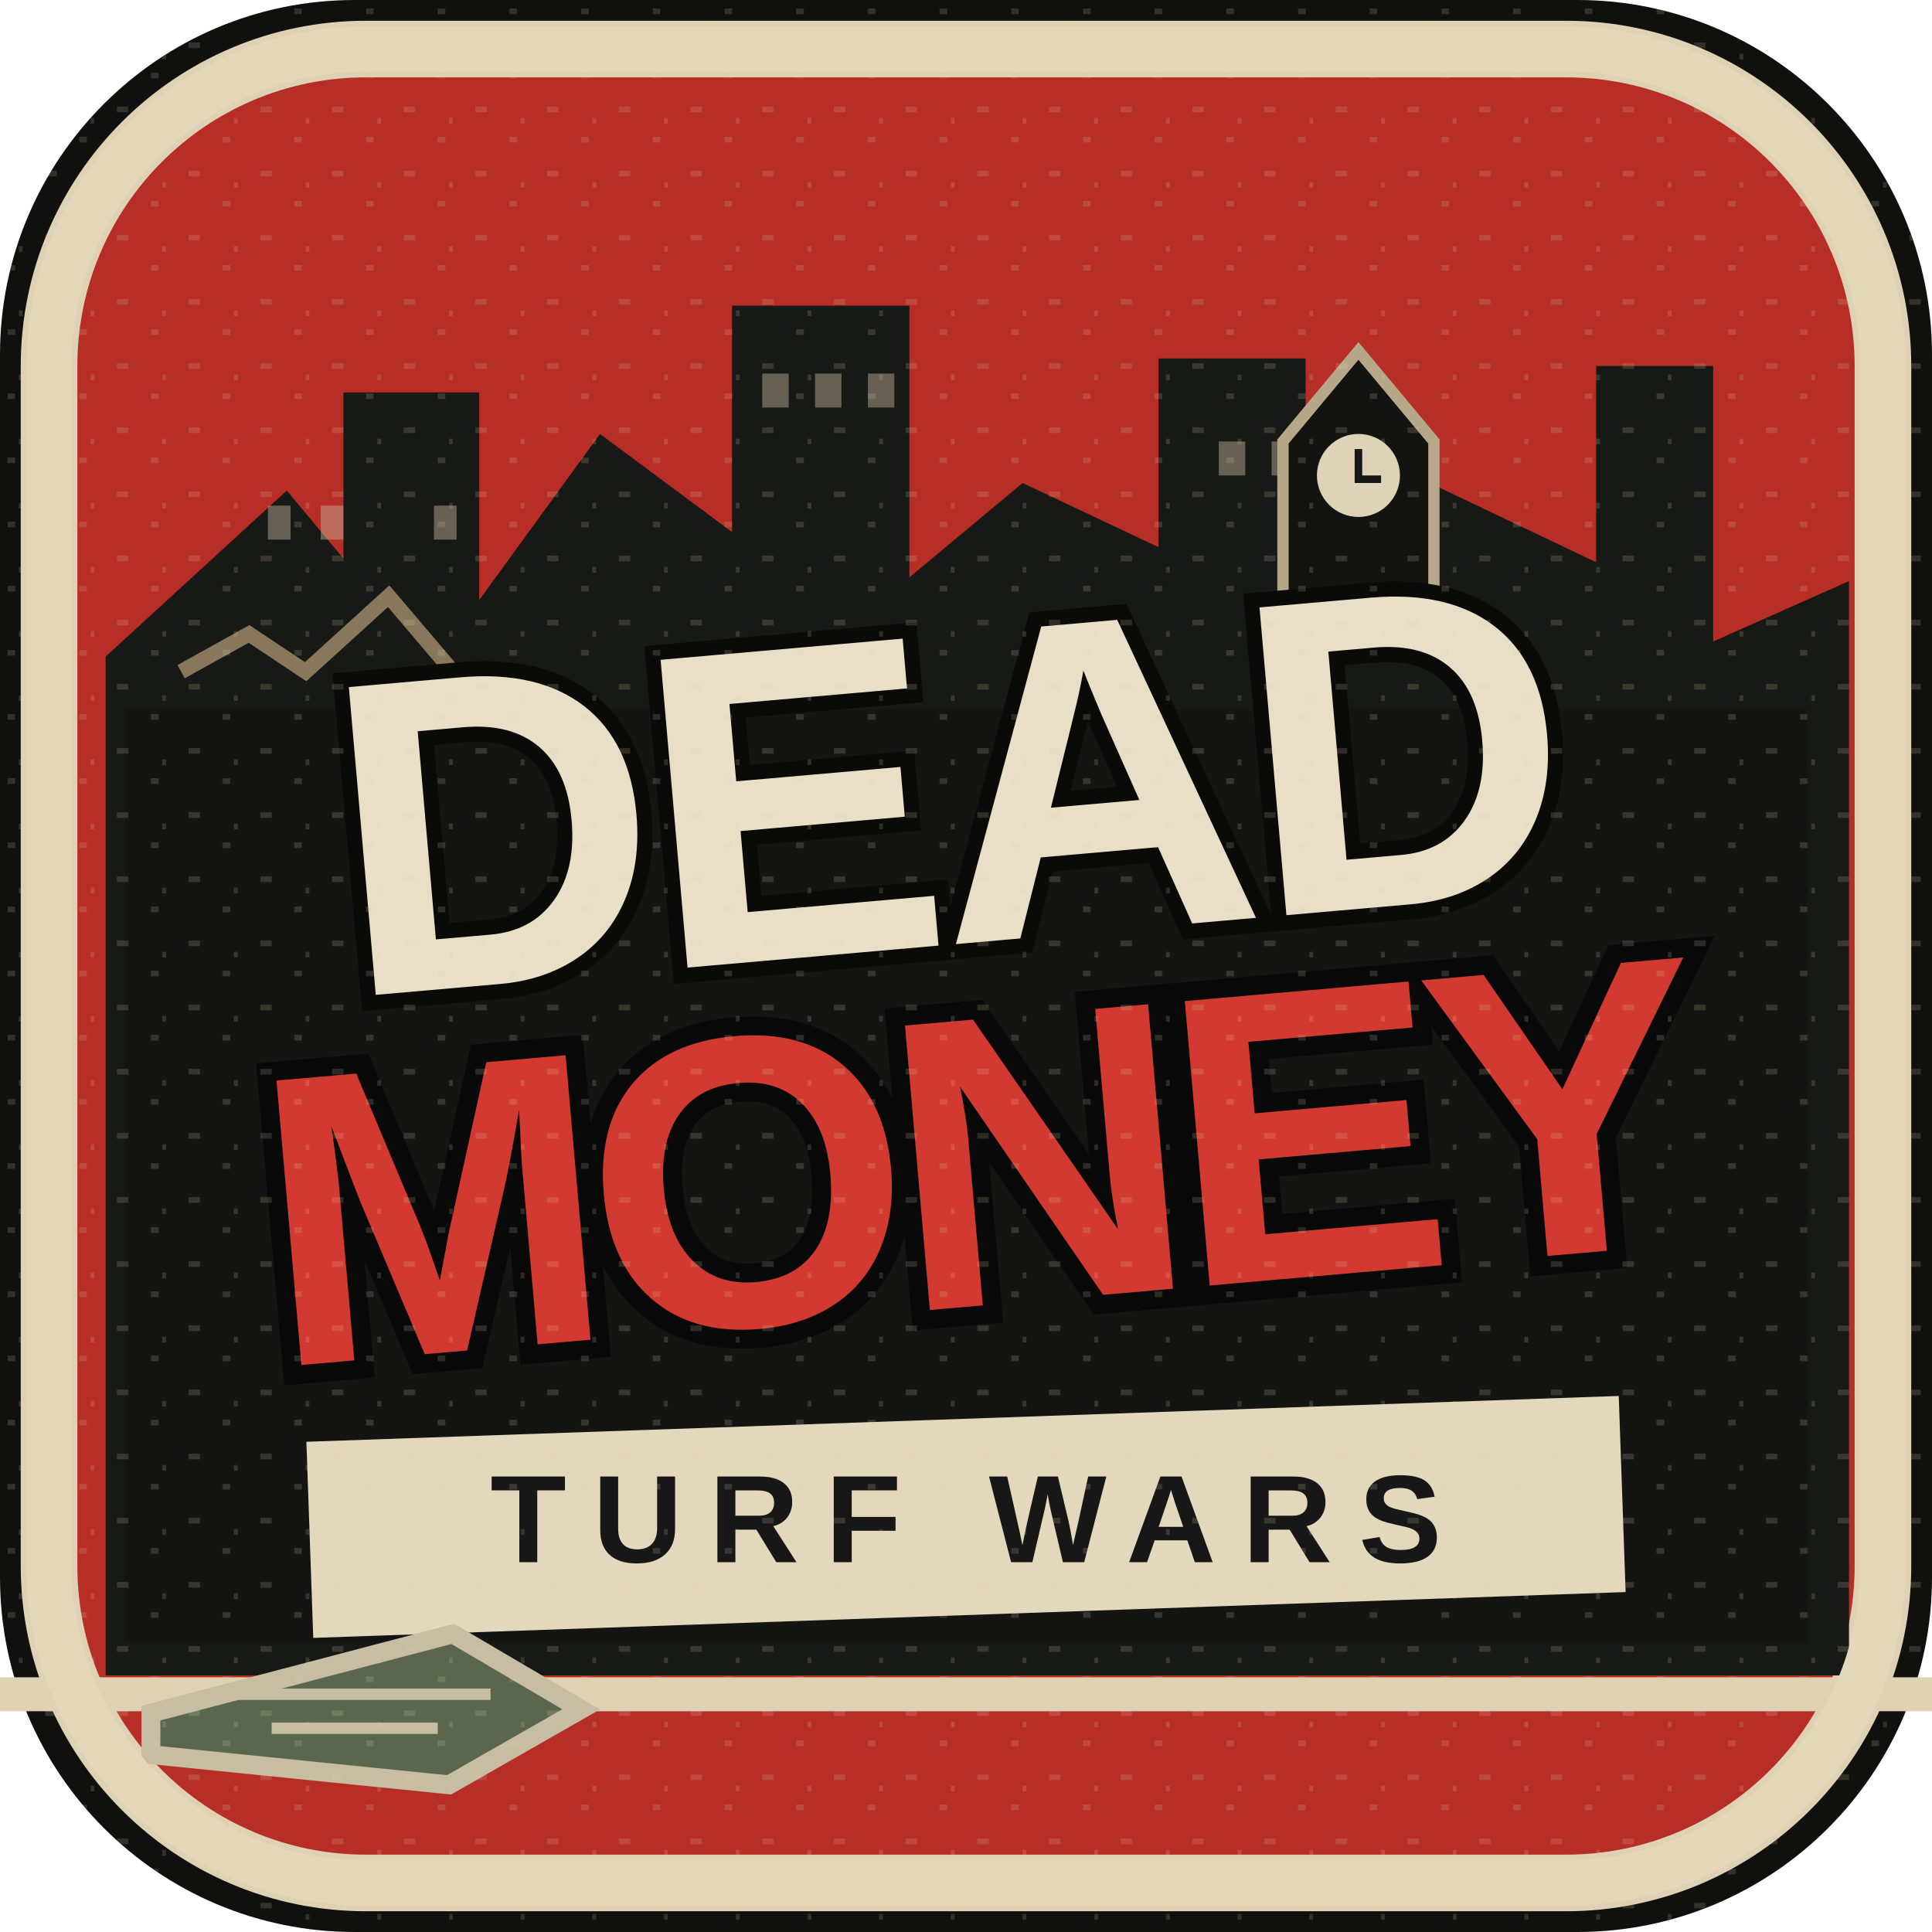
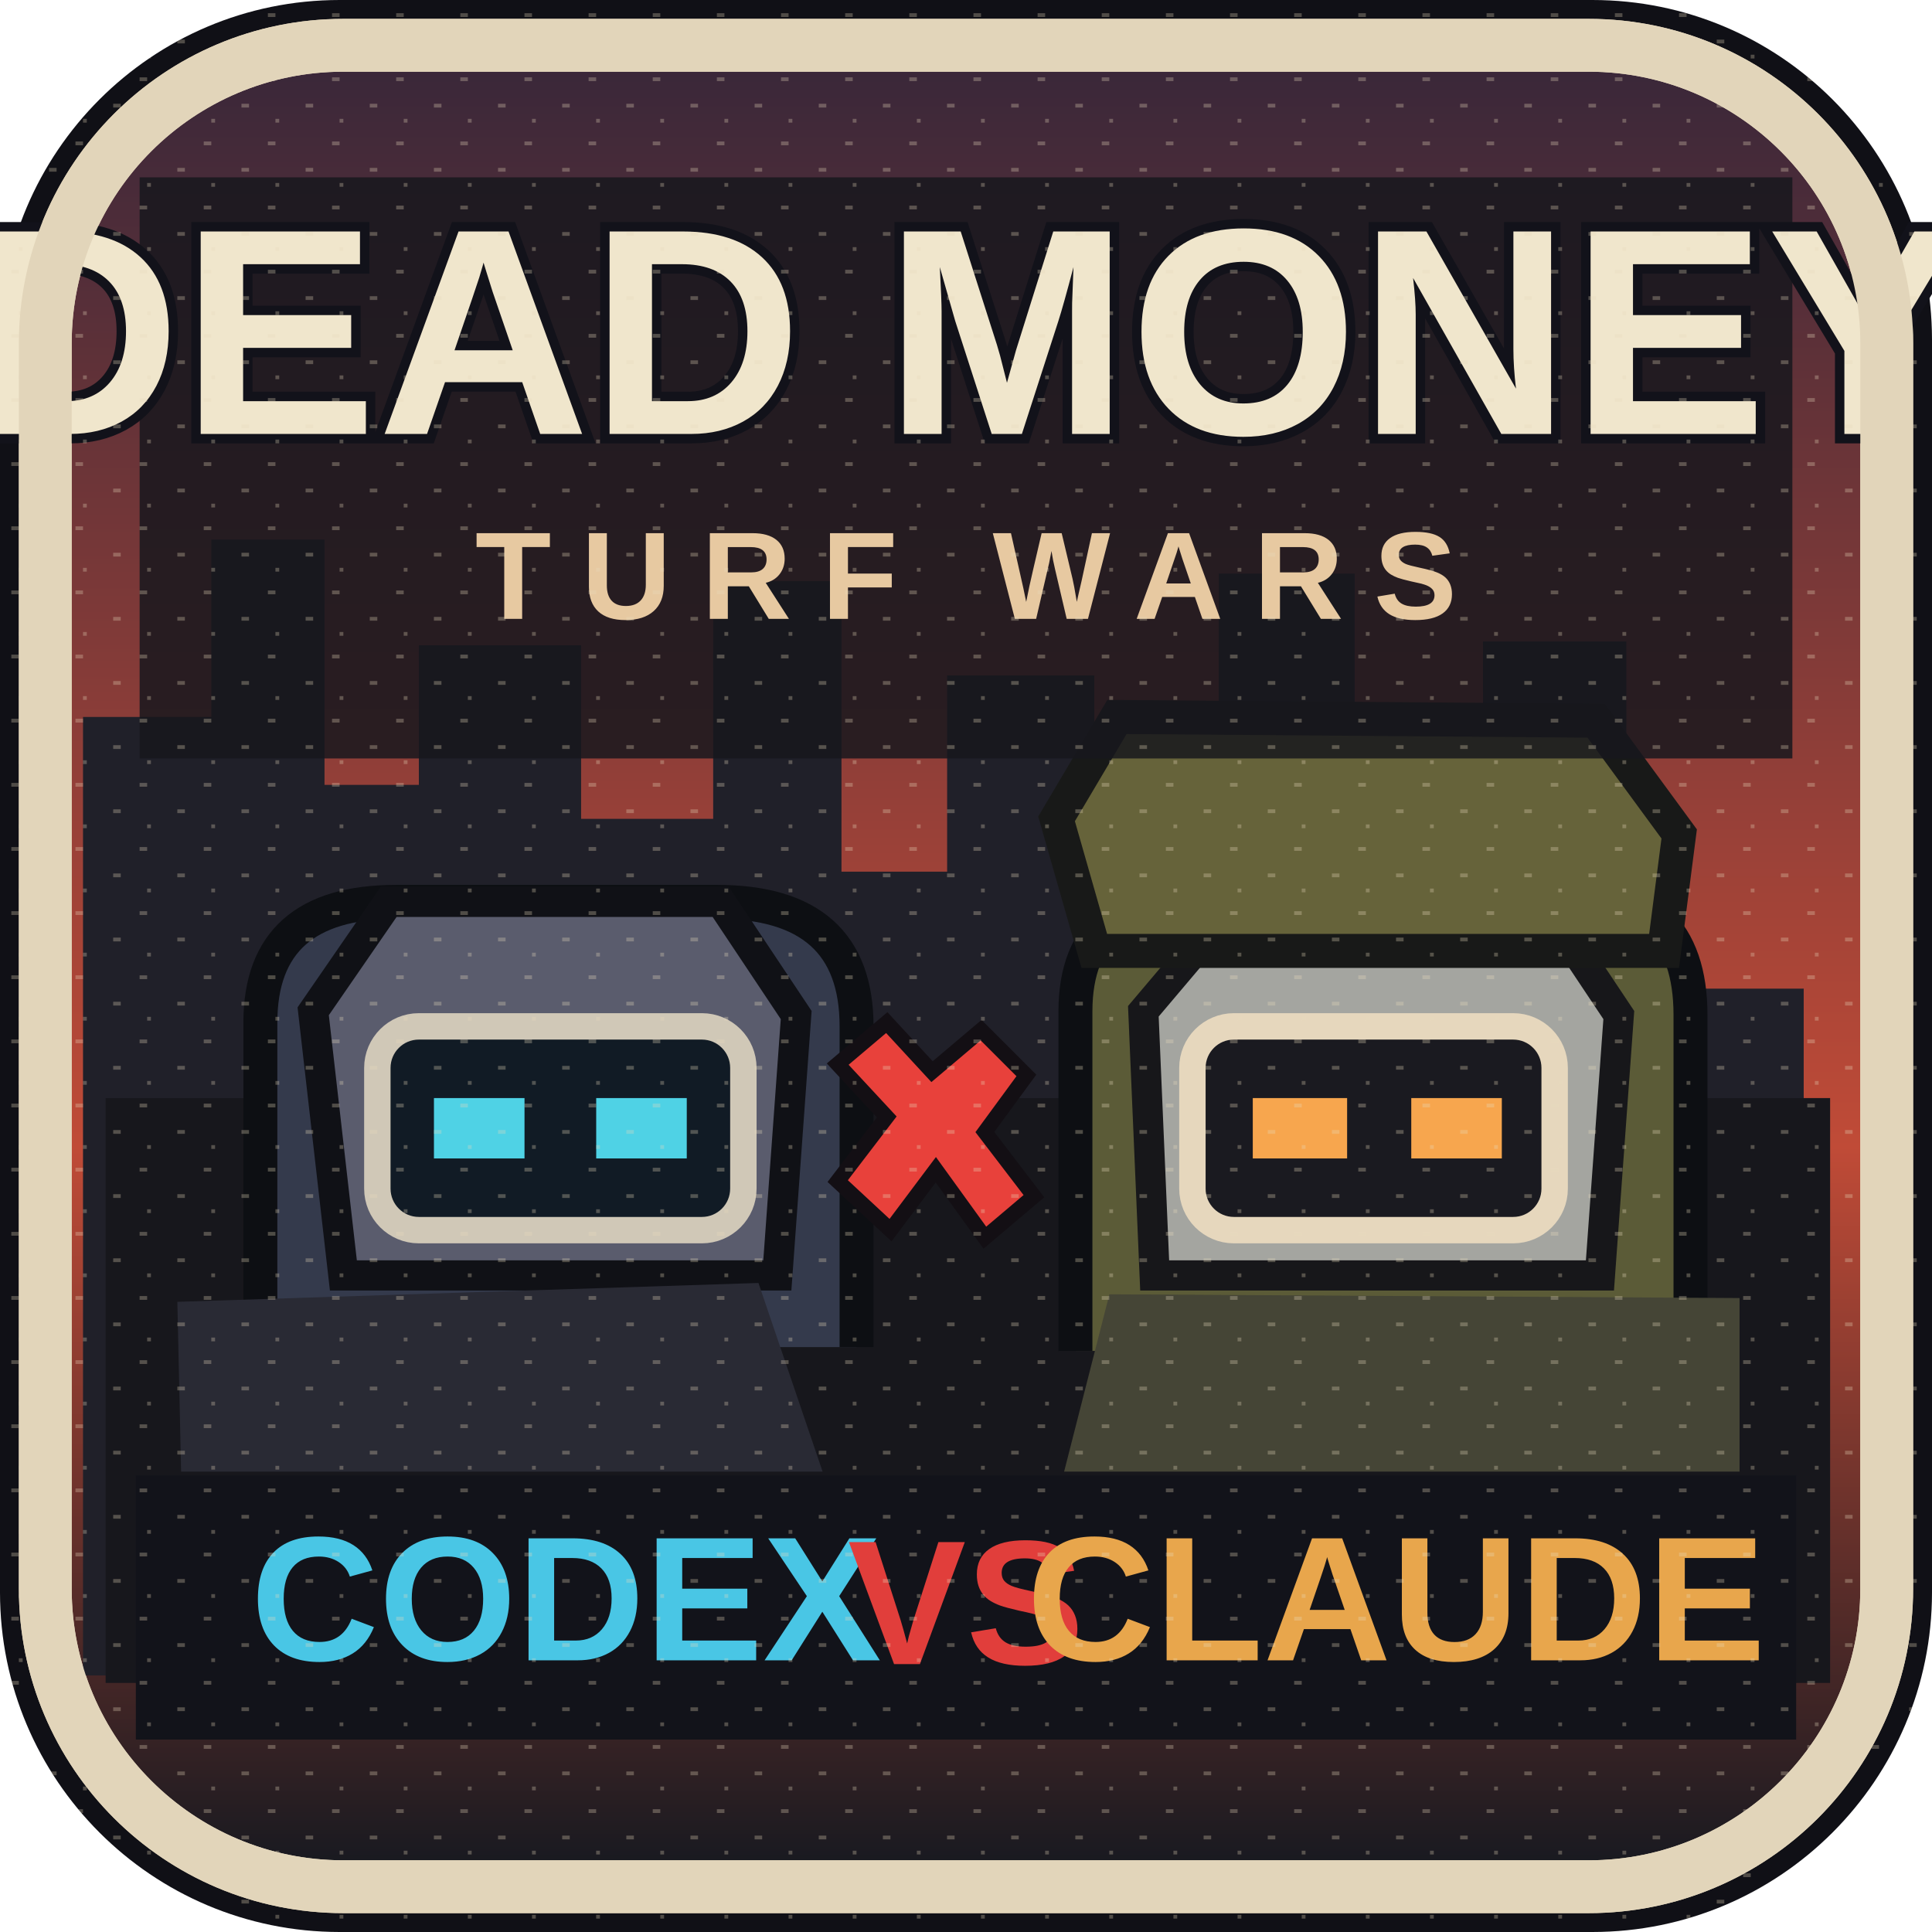
<svg xmlns="http://www.w3.org/2000/svg" width="512" height="512" viewBox="0 0 512 512">
  <defs>
-     <pattern id="grit" width="19" height="17" patternUnits="userSpaceOnUse">
-       <path d="M2 3h2m8 9h3M5 15h1" stroke="#dfcfad" stroke-width="1.5" opacity=".22" />
+     <linearGradient id="sky" x2="0" y2="1">
+       <stop stop-color="#392739" />
+       <stop offset=".6" stop-color="#c04b37" />
+       <stop offset="1" stop-color="#171920" />
+     </linearGradient>
+     <pattern id="grain" width="17" height="17" patternUnits="userSpaceOnUse">
+       <path d="M3 4h2m8 7h2M5 15h1" stroke="#e9d9bd" stroke-width="1" opacity=".3" />
    </pattern>
  </defs>
-   <rect width="512" height="512" rx="94" fill="#10100e" />
-   <rect x="13" y="13" width="486" height="486" rx="84" fill="#b72e27" stroke="#dfd1b3" stroke-width="15" />
-   <path d="M28 174L76 130 91 148V104h36v55l32-44 35 26V81h47v72l30-25 36 17V95h39v62l35-28 42 20V97h31v73l36-16v290H28Z" fill="#171916" />
-   <path d="M33 188h446v247H33z" fill="#141513" />
-   <path d="M0 449h512" stroke="#dfd1b3" stroke-width="9" />
-   <g fill="#c6b99b" opacity=".45">
-     <path d="M71 134h6v9h-6zm14 0h6v9h-6zm30 0h6v9h-6zm87-35h7v9h-7zm14 0h7v9h-7zm14 0h7v9h-7zm93 18h7v9h-7zm14 0h7v9h-7z" />
+   <rect width="512" height="512" rx="90" fill="#101016" />
+   <rect x="12" y="12" width="488" height="488" rx="79" fill="url(#sky)" stroke="#e2d5ba" stroke-width="14" />
+   <path d="M22 280V190h34v-47h30v65h25v-37h43v46h35v-63h34v77h28v-52h39v48h33v-75h36v69h34v-51h38v92h47v182H22Z" fill="#202029" />
+   <path d="M28 291h457v155H28z" fill="#17171c" />
+   <g stroke="#0d0f13" stroke-width="9">
+     <path d="M69 357v-86q0-32 36-32h85q37 0 37 33v85" fill="#343a4c" />
+     <path d="M285 358v-90q0-32 38-32h91q34 0 34 33v89" fill="#5b5b37" />
  </g>
-   <path d="M48 178l18-10 15 10 22-20 17 20" stroke="#d5b68b" stroke-width="4" fill="none" opacity=".6" />
-   <path d="M340 169v-52l20-24 20 24v52" fill="#131411" stroke="#b6a788" stroke-width="3" />
-   <circle cx="360" cy="126" r="11" fill="#ded3b7" />
-   <path d="M360 119v8h6" stroke="#171717" stroke-width="2" fill="none" />
-   <g transform="rotate(-5 256 260)">
-     <text x="256" y="250" font-family="Impact,Arial Black,Arial,sans-serif" font-weight="900" font-size="119" letter-spacing="-3" text-anchor="middle" fill="#e9dfc7" stroke="#0a0a09" stroke-width="8" paint-order="stroke">DEAD</text>
-     <text x="256" y="346" font-family="Impact,Arial Black,Arial,sans-serif" font-weight="900" font-size="110" letter-spacing="-5" text-anchor="middle" fill="#d23930" stroke="#090909" stroke-width="10" paint-order="stroke">MONEY</text>
-   </g>
-   <path d="M82 376h348v52H82z" fill="#e4d8bc" transform="rotate(-2 256 402)" />
-   <text x="256" y="414" font-family="Arial Black,Arial,sans-serif" font-weight="900" font-size="33" letter-spacing="7" text-anchor="middle" fill="#171717">TURF WARS</text>
-   <path d="M40 454l80-21 34 20-35 20-79-8z" fill="#5a674e" stroke="#c6bda3" stroke-width="5" />
-   <path d="M60 449h70m-58 9h44" stroke="#c7bda0" stroke-width="3" />
-   <rect width="512" height="512" rx="94" fill="url(#grit)" opacity=".8" />
-   <rect x="13" y="13" width="486" height="486" rx="84" fill="none" stroke="#e5d8ba" stroke-width="12" />
+   <path d="M83 268l20-29h88l20 30-5 69H91Z" fill="#5a5c6d" stroke="#101116" stroke-width="8" />
+   <rect x="100" y="272" width="97" height="54" rx="11" fill="#111b25" stroke="#d0c8b7" stroke-width="7" />
+   <rect x="115" y="291" width="24" height="16" fill="#4fd2e5" />
+   <rect x="158" y="291" width="24" height="16" fill="#4fd2e5" />
+   <path d="M303 268l22-26h86l18 27-5 69H306Z" fill="#a4a5a0" stroke="#17171a" stroke-width="8" />
+   <rect x="316" y="272" width="96" height="54" rx="11" fill="#1a1a20" stroke="#e6d7bd" stroke-width="7" />
+   <rect x="332" y="291" width="25" height="16" fill="#f7a64e" />
+   <rect x="374" y="291" width="24" height="16" fill="#f7a64e" />
+   <path d="M290 252l-10-35 16-27 127 1 22 30-4 31Z" fill="#66633a" stroke="#181918" stroke-width="9" />
+   <path d="M247 284l13-11 12 12-11 15 13 17-13 11-13-18-12 16-14-13 13-17-13-14 13-11Z" fill="#e8413b" stroke="#130f14" stroke-width="4" />
+   <path d="M47 345l154-5 17 50H48z" fill="#292a34" />
+   <path d="M294 343l167 1v46H282Z" fill="#454536" />
+   <path d="M37 47h438v154H37z" fill="#17171d" opacity=".84" />
+   <text x="256" y="115" font-family="Impact,Arial Black,Arial,sans-serif" font-size="78" font-weight="900" text-anchor="middle" fill="#f0e6cc" stroke="#12121a" stroke-width="5" paint-order="stroke">DEAD MONEY</text>
+   <text x="256" y="164" font-family="Arial Black,Arial,sans-serif" font-size="33" font-weight="900" letter-spacing="8" text-anchor="middle" fill="#e7c9a1">TURF WARS</text>
+   <path d="M36 391h440v70H36Z" fill="#12131a" />
+   <text x="150" y="440" font-family="Arial Black,Arial,sans-serif" font-size="47" font-weight="900" text-anchor="middle" fill="#49c6e5">CODEX</text>
+   <text x="256" y="441" font-family="Arial Black,Arial,sans-serif" font-size="47" font-weight="900" text-anchor="middle" fill="#e13e3b">VS</text>
+   <text x="370" y="440" font-family="Arial Black,Arial,sans-serif" font-size="47" font-weight="900" text-anchor="middle" fill="#e8a64c">CLAUDE</text>
+   <rect width="512" height="512" rx="90" fill="url(#grain)" />
+   <rect x="12" y="12" width="488" height="488" rx="79" fill="none" stroke="#e2d5ba" stroke-width="14" />
</svg>
